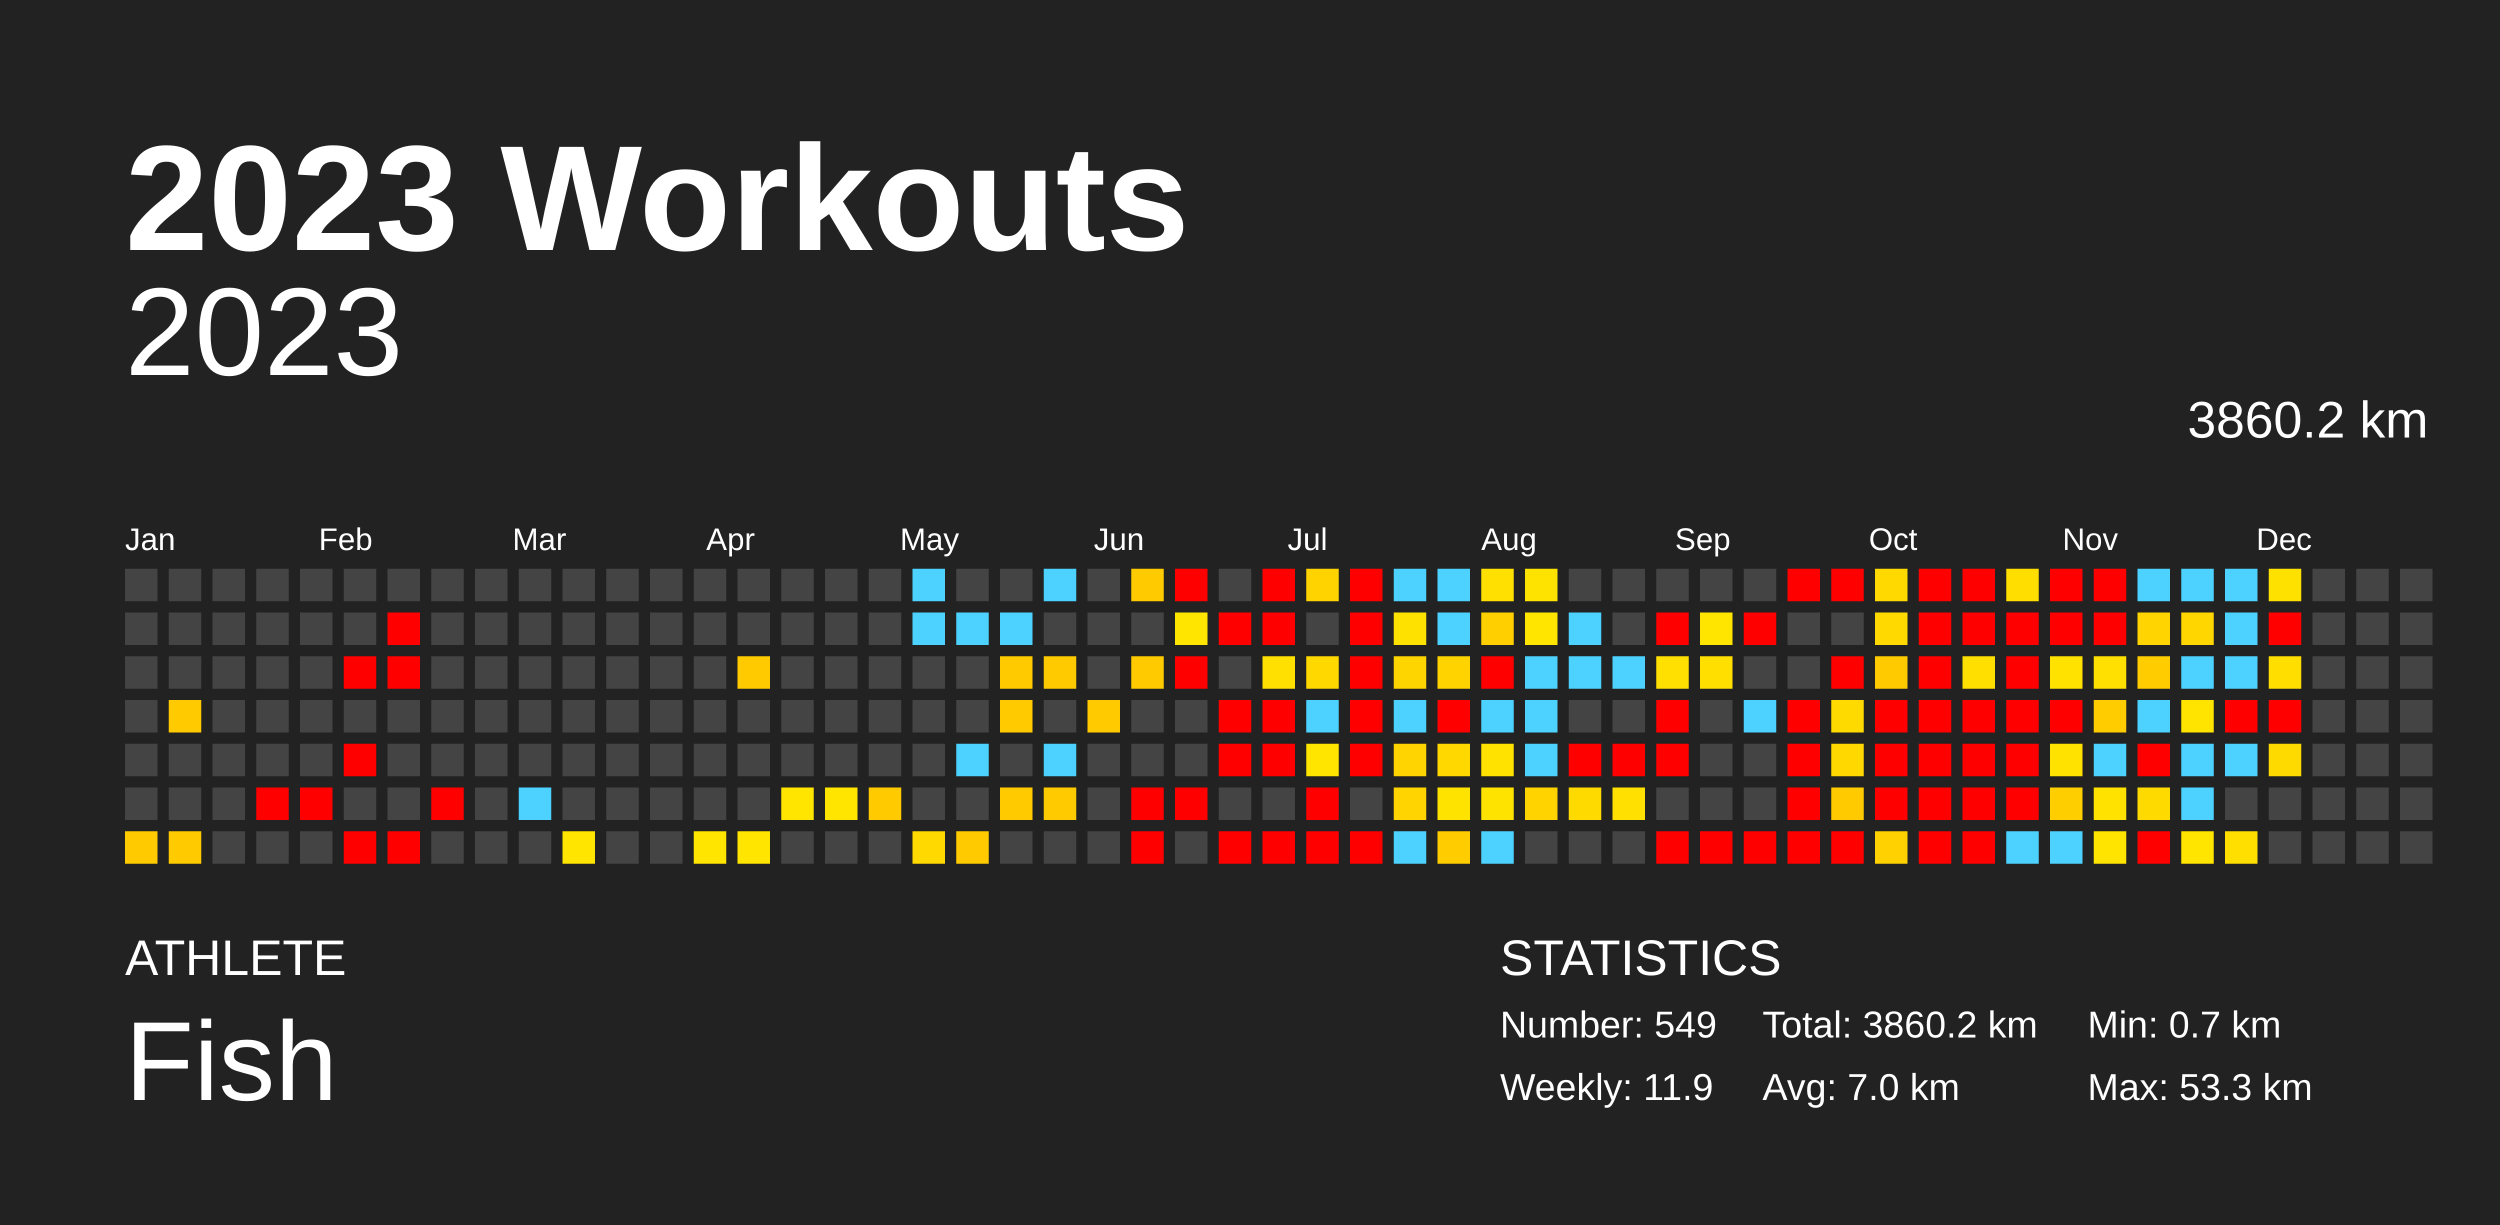
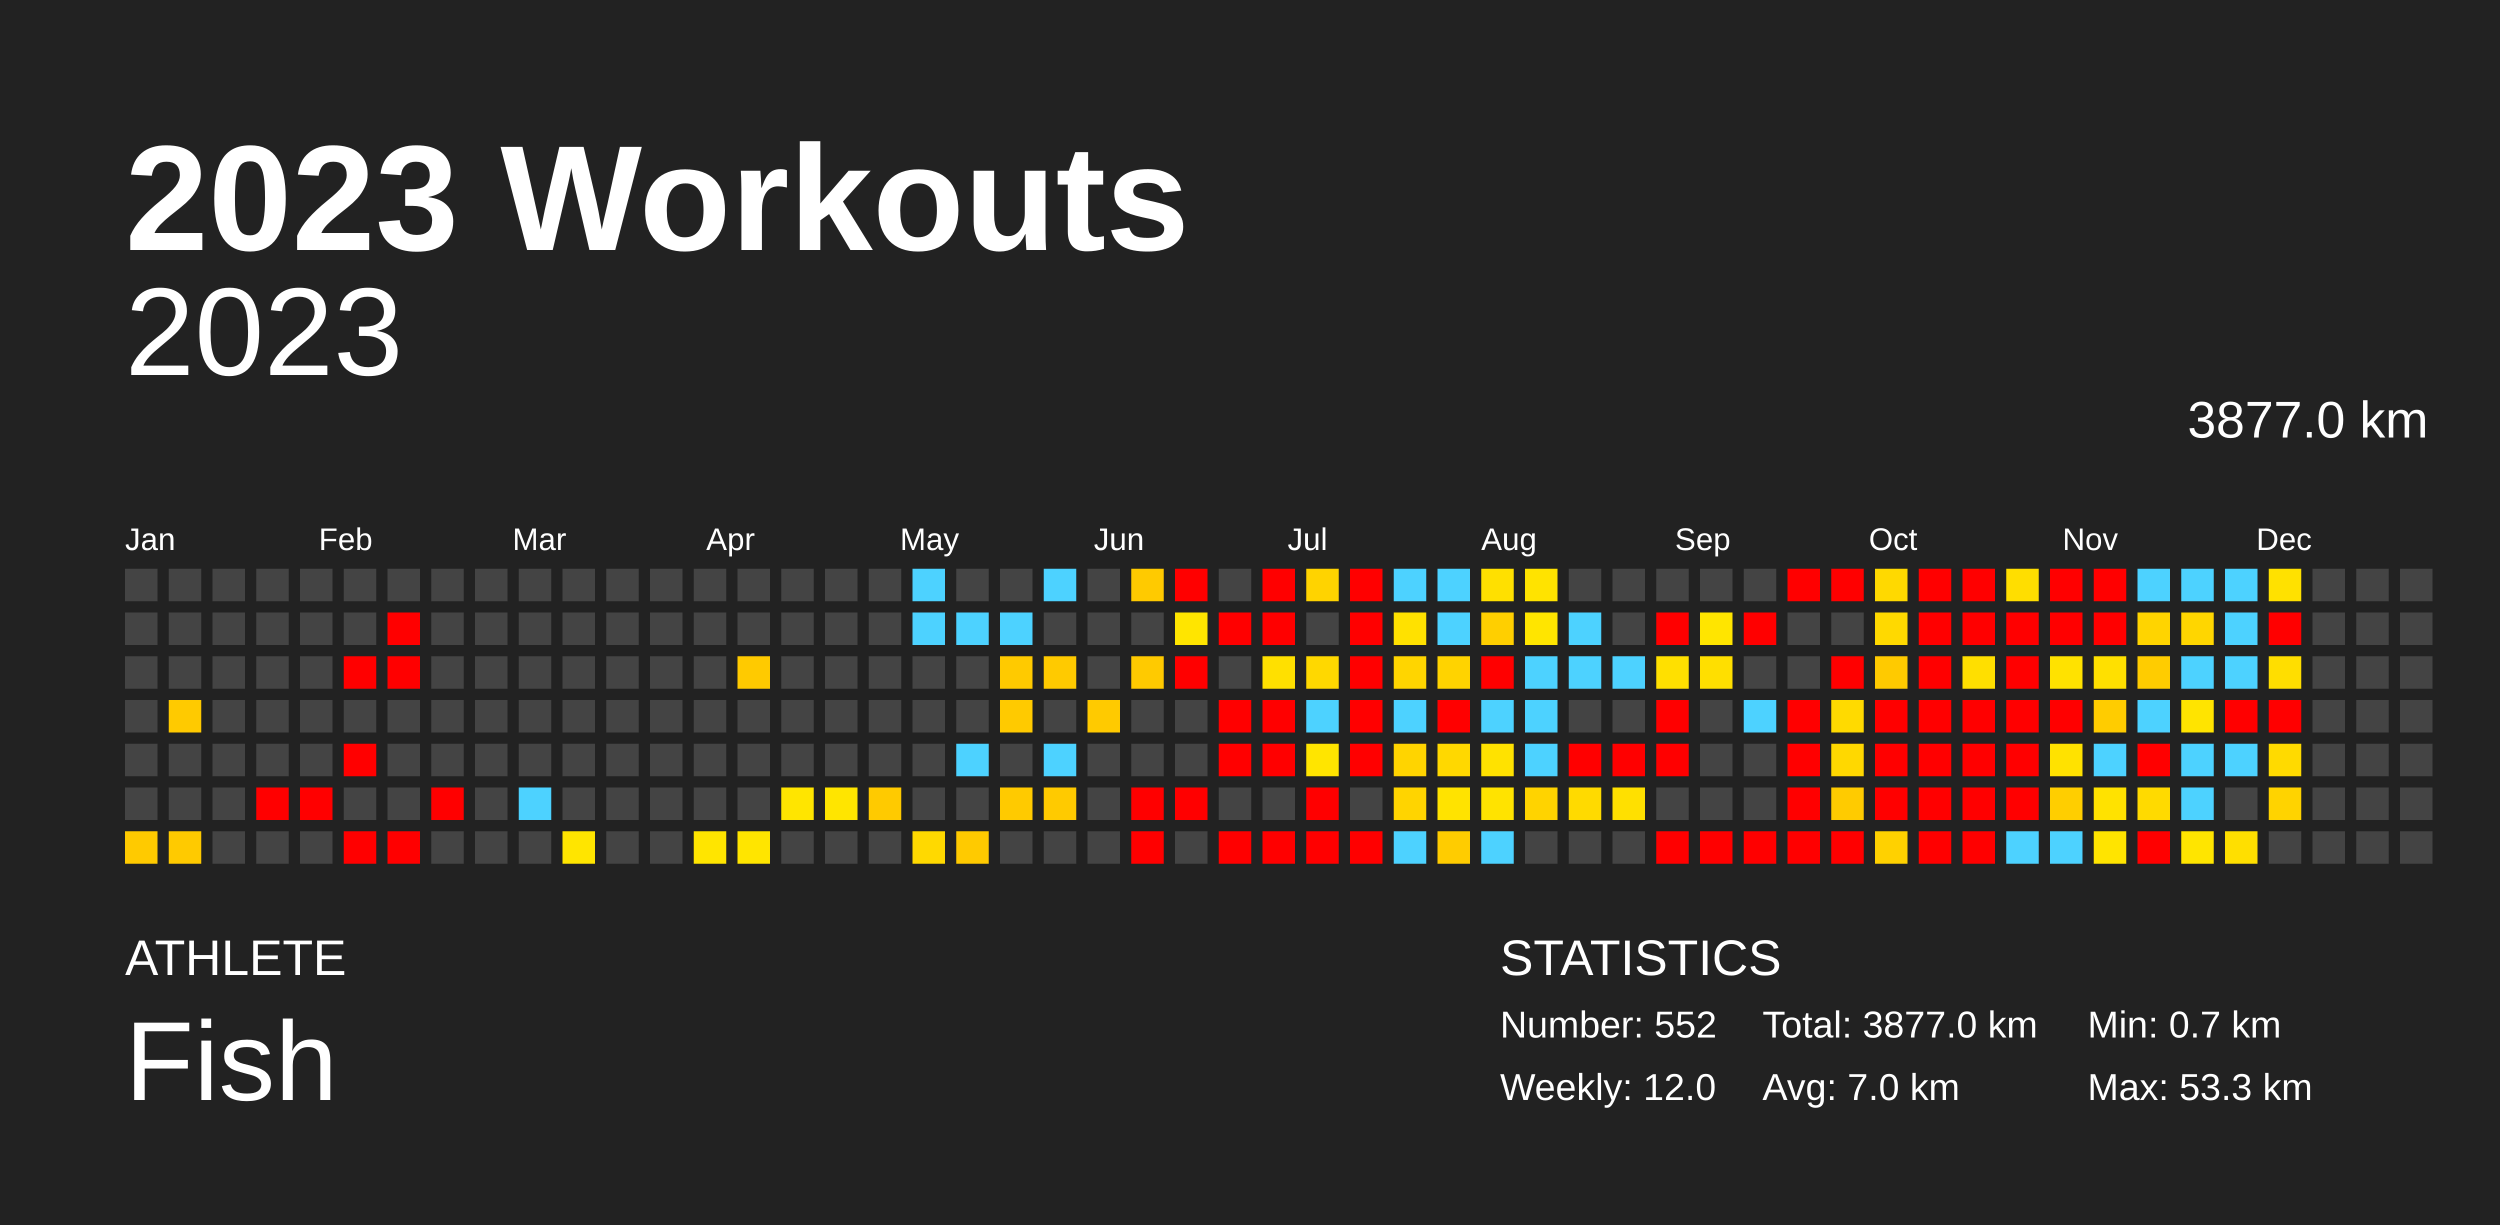
<svg xmlns="http://www.w3.org/2000/svg" baseProfile="full" height="98mm" version="1.1" viewBox="0,0,200,98" width="200mm">
  <defs />
  <rect fill="#222222" height="98" width="200" x="0" y="0" />
  <text fill="#FFFFFF" style="font-size:12px; font-family:Arial; font-weight:bold;" x="10" y="20">2023 Workouts</text>
  <text fill="#FFFFFF" style="font-size:4px; font-family:Arial" x="10" y="78">ATHLETE</text>
  <text fill="#FFFFFF" style="font-size:9px; font-family:Arial" x="10" y="88">Fish</text>
  <text fill="#FFFFFF" style="font-size:4px; font-family:Arial" x="120" y="78">STATISTICS</text>
-   <text fill="#FFFFFF" style="font-size:3px; font-family:Arial" x="120" y="83">Number: 549</text>
-   <text fill="#FFFFFF" style="font-size:3px; font-family:Arial" x="120" y="88">Weekly: 11.9</text>
-   <text fill="#FFFFFF" style="font-size:3px; font-family:Arial" x="141" y="83">Total: 3860.2 km</text>
+   <text fill="#FFFFFF" style="font-size:3px; font-family:Arial" x="120" y="83">Number: 552</text>
+   <text fill="#FFFFFF" style="font-size:3px; font-family:Arial" x="120" y="88">Weekly: 12.0</text>
+   <text fill="#FFFFFF" style="font-size:3px; font-family:Arial" x="141" y="83">Total: 3877.0 km</text>
  <text fill="#FFFFFF" style="font-size:3px; font-family:Arial" x="141" y="88">Avg: 7.0 km</text>
  <text fill="#FFFFFF" style="font-size:3px; font-family:Arial" x="167" y="83">Min: 0.7 km</text>
  <text fill="#FFFFFF" style="font-size:3px; font-family:Arial" x="167" y="88">Max: 53.3 km</text>
  <text alignment-baseline="hanging" fill="#FFFFFF" style="font-size:10.0px; font-family:Arial;" x="10" y="30">2023</text>
-   <text alignment-baseline="hanging" fill="#FFFFFF" style="font-size:4.125px; font-family:Arial;" x="175" y="35">3860.2 km</text>
+   <text alignment-baseline="hanging" fill="#FFFFFF" style="font-size:4.125px; font-family:Arial;" x="175" y="35">3877.0 km</text>
  <text fill="#FFFFFF" style="font-size:2.5px; font-family:Arial" x="10.0" y="44">Jan</text>
  <text fill="#FFFFFF" style="font-size:2.5px; font-family:Arial" x="25.5" y="44">Feb</text>
  <text fill="#FFFFFF" style="font-size:2.5px; font-family:Arial" x="41.0" y="44">Mar</text>
  <text fill="#FFFFFF" style="font-size:2.5px; font-family:Arial" x="56.5" y="44">Apr</text>
  <text fill="#FFFFFF" style="font-size:2.5px; font-family:Arial" x="72.0" y="44">May</text>
  <text fill="#FFFFFF" style="font-size:2.5px; font-family:Arial" x="87.5" y="44">Jun</text>
  <text fill="#FFFFFF" style="font-size:2.5px; font-family:Arial" x="103.0" y="44">Jul</text>
  <text fill="#FFFFFF" style="font-size:2.5px; font-family:Arial" x="118.5" y="44">Aug</text>
  <text fill="#FFFFFF" style="font-size:2.5px; font-family:Arial" x="134.0" y="44">Sep</text>
  <text fill="#FFFFFF" style="font-size:2.5px; font-family:Arial" x="149.5" y="44">Oct</text>
  <text fill="#FFFFFF" style="font-size:2.5px; font-family:Arial" x="165.0" y="44">Nov</text>
  <text fill="#FFFFFF" style="font-size:2.5px; font-family:Arial" x="180.5" y="44">Dec</text>
  <rect fill="#444444" height="2.6" width="2.6" x="10.0" y="45.5" />
  <rect fill="#444444" height="2.6" width="2.6" x="10.0" y="49.0" />
  <rect fill="#444444" height="2.6" width="2.6" x="10.0" y="52.5" />
  <rect fill="#444444" height="2.6" width="2.6" x="10.0" y="56.0" />
  <rect fill="#444444" height="2.6" width="2.6" x="10.0" y="59.5" />
  <rect fill="#444444" height="2.6" width="2.6" x="10.0" y="63.0" />
  <rect fill="#ffca00" height="2.6" width="2.6" x="10.0" y="66.5" />
  <rect fill="#444444" height="2.6" width="2.6" x="13.5" y="45.5" />
  <rect fill="#444444" height="2.6" width="2.6" x="13.5" y="49.0" />
  <rect fill="#444444" height="2.6" width="2.6" x="13.5" y="52.5" />
  <rect fill="#ffca00" height="2.6" width="2.6" x="13.5" y="56.0" />
  <rect fill="#444444" height="2.6" width="2.6" x="13.5" y="59.5" />
  <rect fill="#444444" height="2.6" width="2.6" x="13.5" y="63.0" />
  <rect fill="#ffca00" height="2.6" width="2.6" x="13.5" y="66.5" />
  <rect fill="#444444" height="2.6" width="2.6" x="17.0" y="45.5" />
  <rect fill="#444444" height="2.6" width="2.6" x="17.0" y="49.0" />
  <rect fill="#444444" height="2.6" width="2.6" x="17.0" y="52.5" />
  <rect fill="#444444" height="2.6" width="2.6" x="17.0" y="56.0" />
  <rect fill="#444444" height="2.6" width="2.6" x="17.0" y="59.5" />
  <rect fill="#444444" height="2.6" width="2.6" x="17.0" y="63.0" />
  <rect fill="#444444" height="2.6" width="2.6" x="17.0" y="66.5" />
  <rect fill="#444444" height="2.6" width="2.6" x="20.5" y="45.5" />
  <rect fill="#444444" height="2.6" width="2.6" x="20.5" y="49.0" />
  <rect fill="#444444" height="2.6" width="2.6" x="20.5" y="52.5" />
  <rect fill="#444444" height="2.6" width="2.6" x="20.5" y="56.0" />
  <rect fill="#444444" height="2.6" width="2.6" x="20.5" y="59.5" />
  <rect fill="red" height="2.6" width="2.6" x="20.5" y="63.0" />
  <rect fill="#444444" height="2.6" width="2.6" x="20.5" y="66.5" />
  <rect fill="#444444" height="2.6" width="2.6" x="24.0" y="45.5" />
  <rect fill="#444444" height="2.6" width="2.6" x="24.0" y="49.0" />
  <rect fill="#444444" height="2.6" width="2.6" x="24.0" y="52.5" />
  <rect fill="#444444" height="2.6" width="2.6" x="24.0" y="56.0" />
  <rect fill="#444444" height="2.6" width="2.6" x="24.0" y="59.5" />
  <rect fill="red" height="2.6" width="2.6" x="24.0" y="63.0" />
  <rect fill="#444444" height="2.6" width="2.6" x="24.0" y="66.5" />
  <rect fill="#444444" height="2.6" width="2.6" x="27.5" y="45.5" />
  <rect fill="#444444" height="2.6" width="2.6" x="27.5" y="49.0" />
  <rect fill="red" height="2.6" width="2.6" x="27.5" y="52.5" />
  <rect fill="#444444" height="2.6" width="2.6" x="27.5" y="56.0" />
  <rect fill="red" height="2.6" width="2.6" x="27.5" y="59.5" />
  <rect fill="#444444" height="2.6" width="2.6" x="27.5" y="63.0" />
  <rect fill="red" height="2.6" width="2.6" x="27.5" y="66.5" />
  <rect fill="#444444" height="2.6" width="2.6" x="31.0" y="45.5" />
  <rect fill="red" height="2.6" width="2.6" x="31.0" y="49.0" />
  <rect fill="red" height="2.6" width="2.6" x="31.0" y="52.5" />
  <rect fill="#444444" height="2.6" width="2.6" x="31.0" y="56.0" />
  <rect fill="#444444" height="2.6" width="2.6" x="31.0" y="59.5" />
  <rect fill="#444444" height="2.6" width="2.6" x="31.0" y="63.0" />
  <rect fill="red" height="2.6" width="2.6" x="31.0" y="66.5" />
  <rect fill="#444444" height="2.6" width="2.6" x="34.5" y="45.5" />
  <rect fill="#444444" height="2.6" width="2.6" x="34.5" y="49.0" />
  <rect fill="#444444" height="2.6" width="2.6" x="34.5" y="52.5" />
  <rect fill="#444444" height="2.6" width="2.6" x="34.5" y="56.0" />
  <rect fill="#444444" height="2.6" width="2.6" x="34.5" y="59.5" />
  <rect fill="red" height="2.6" width="2.6" x="34.5" y="63.0" />
  <rect fill="#444444" height="2.6" width="2.6" x="34.5" y="66.5" />
  <rect fill="#444444" height="2.6" width="2.6" x="38.0" y="45.5" />
  <rect fill="#444444" height="2.6" width="2.6" x="38.0" y="49.0" />
  <rect fill="#444444" height="2.6" width="2.6" x="38.0" y="52.5" />
  <rect fill="#444444" height="2.6" width="2.6" x="38.0" y="56.0" />
  <rect fill="#444444" height="2.6" width="2.6" x="38.0" y="59.5" />
  <rect fill="#444444" height="2.6" width="2.6" x="38.0" y="63.0" />
  <rect fill="#444444" height="2.6" width="2.6" x="38.0" y="66.5" />
  <rect fill="#444444" height="2.6" width="2.6" x="41.5" y="45.5" />
  <rect fill="#444444" height="2.6" width="2.6" x="41.5" y="49.0" />
  <rect fill="#444444" height="2.6" width="2.6" x="41.5" y="52.5" />
  <rect fill="#444444" height="2.6" width="2.6" x="41.5" y="56.0" />
  <rect fill="#444444" height="2.6" width="2.6" x="41.5" y="59.5" />
  <rect fill="#4dd2ff" height="2.6" width="2.6" x="41.5" y="63.0" />
  <rect fill="#444444" height="2.6" width="2.6" x="41.5" y="66.5" />
  <rect fill="#444444" height="2.6" width="2.6" x="45.0" y="45.5" />
  <rect fill="#444444" height="2.6" width="2.6" x="45.0" y="49.0" />
  <rect fill="#444444" height="2.6" width="2.6" x="45.0" y="52.5" />
  <rect fill="#444444" height="2.6" width="2.6" x="45.0" y="56.0" />
  <rect fill="#444444" height="2.6" width="2.6" x="45.0" y="59.5" />
  <rect fill="#444444" height="2.6" width="2.6" x="45.0" y="63.0" />
  <rect fill="#ffe500" height="2.6" width="2.6" x="45.0" y="66.5" />
  <rect fill="#444444" height="2.6" width="2.6" x="48.5" y="45.5" />
  <rect fill="#444444" height="2.6" width="2.6" x="48.5" y="49.0" />
  <rect fill="#444444" height="2.6" width="2.6" x="48.5" y="52.5" />
  <rect fill="#444444" height="2.6" width="2.6" x="48.5" y="56.0" />
  <rect fill="#444444" height="2.6" width="2.6" x="48.5" y="59.5" />
  <rect fill="#444444" height="2.6" width="2.6" x="48.5" y="63.0" />
  <rect fill="#444444" height="2.6" width="2.6" x="48.5" y="66.5" />
  <rect fill="#444444" height="2.6" width="2.6" x="52.0" y="45.5" />
  <rect fill="#444444" height="2.6" width="2.6" x="52.0" y="49.0" />
  <rect fill="#444444" height="2.6" width="2.6" x="52.0" y="52.5" />
  <rect fill="#444444" height="2.6" width="2.6" x="52.0" y="56.0" />
  <rect fill="#444444" height="2.6" width="2.6" x="52.0" y="59.5" />
  <rect fill="#444444" height="2.6" width="2.6" x="52.0" y="63.0" />
  <rect fill="#444444" height="2.6" width="2.6" x="52.0" y="66.5" />
  <rect fill="#444444" height="2.6" width="2.6" x="55.5" y="45.5" />
  <rect fill="#444444" height="2.6" width="2.6" x="55.5" y="49.0" />
  <rect fill="#444444" height="2.6" width="2.6" x="55.5" y="52.5" />
  <rect fill="#444444" height="2.6" width="2.6" x="55.5" y="56.0" />
  <rect fill="#444444" height="2.6" width="2.6" x="55.5" y="59.5" />
  <rect fill="#444444" height="2.6" width="2.6" x="55.5" y="63.0" />
  <rect fill="#ffe500" height="2.6" width="2.6" x="55.5" y="66.5" />
  <rect fill="#444444" height="2.6" width="2.6" x="59.0" y="45.5" />
  <rect fill="#444444" height="2.6" width="2.6" x="59.0" y="49.0" />
  <rect fill="#ffca00" height="2.6" width="2.6" x="59.0" y="52.5" />
  <rect fill="#444444" height="2.6" width="2.6" x="59.0" y="56.0" />
  <rect fill="#444444" height="2.6" width="2.6" x="59.0" y="59.5" />
  <rect fill="#444444" height="2.6" width="2.6" x="59.0" y="63.0" />
  <rect fill="#ffe500" height="2.6" width="2.6" x="59.0" y="66.5" />
  <rect fill="#444444" height="2.6" width="2.6" x="62.5" y="45.5" />
  <rect fill="#444444" height="2.6" width="2.6" x="62.5" y="49.0" />
  <rect fill="#444444" height="2.6" width="2.6" x="62.5" y="52.5" />
  <rect fill="#444444" height="2.6" width="2.6" x="62.5" y="56.0" />
  <rect fill="#444444" height="2.6" width="2.6" x="62.5" y="59.5" />
  <rect fill="#ffe500" height="2.6" width="2.6" x="62.5" y="63.0" />
  <rect fill="#444444" height="2.6" width="2.6" x="62.5" y="66.5" />
  <rect fill="#444444" height="2.6" width="2.6" x="66.0" y="45.5" />
  <rect fill="#444444" height="2.6" width="2.6" x="66.0" y="49.0" />
  <rect fill="#444444" height="2.6" width="2.6" x="66.0" y="52.5" />
  <rect fill="#444444" height="2.6" width="2.6" x="66.0" y="56.0" />
  <rect fill="#444444" height="2.6" width="2.6" x="66.0" y="59.5" />
  <rect fill="#ffe500" height="2.6" width="2.6" x="66.0" y="63.0" />
  <rect fill="#444444" height="2.6" width="2.6" x="66.0" y="66.5" />
  <rect fill="#444444" height="2.6" width="2.6" x="69.5" y="45.5" />
  <rect fill="#444444" height="2.6" width="2.6" x="69.5" y="49.0" />
  <rect fill="#444444" height="2.6" width="2.6" x="69.5" y="52.5" />
  <rect fill="#444444" height="2.6" width="2.6" x="69.5" y="56.0" />
  <rect fill="#444444" height="2.6" width="2.6" x="69.5" y="59.5" />
  <rect fill="#ffca00" height="2.6" width="2.6" x="69.5" y="63.0" />
  <rect fill="#444444" height="2.6" width="2.6" x="69.5" y="66.5" />
  <rect fill="#4dd2ff" height="2.6" width="2.6" x="73.0" y="45.5" />
  <rect fill="#4dd2ff" height="2.6" width="2.6" x="73.0" y="49.0" />
  <rect fill="#444444" height="2.6" width="2.6" x="73.0" y="52.5" />
  <rect fill="#444444" height="2.6" width="2.6" x="73.0" y="56.0" />
  <rect fill="#444444" height="2.6" width="2.6" x="73.0" y="59.5" />
  <rect fill="#444444" height="2.6" width="2.6" x="73.0" y="63.0" />
  <rect fill="#ffd900" height="2.6" width="2.6" x="73.0" y="66.5" />
  <rect fill="#444444" height="2.6" width="2.6" x="76.5" y="45.5" />
  <rect fill="#4dd2ff" height="2.6" width="2.6" x="76.5" y="49.0" />
  <rect fill="#444444" height="2.6" width="2.6" x="76.5" y="52.5" />
  <rect fill="#444444" height="2.6" width="2.6" x="76.5" y="56.0" />
  <rect fill="#4dd2ff" height="2.6" width="2.6" x="76.5" y="59.5" />
  <rect fill="#444444" height="2.6" width="2.6" x="76.5" y="63.0" />
  <rect fill="#ffca00" height="2.6" width="2.6" x="76.5" y="66.5" />
  <rect fill="#444444" height="2.6" width="2.6" x="80.0" y="45.5" />
  <rect fill="#4dd2ff" height="2.6" width="2.6" x="80.0" y="49.0" />
  <rect fill="#ffca00" height="2.6" width="2.6" x="80.0" y="52.5" />
  <rect fill="#ffca00" height="2.6" width="2.6" x="80.0" y="56.0" />
  <rect fill="#444444" height="2.6" width="2.6" x="80.0" y="59.5" />
  <rect fill="#ffca00" height="2.6" width="2.6" x="80.0" y="63.0" />
  <rect fill="#444444" height="2.6" width="2.6" x="80.0" y="66.5" />
  <rect fill="#4dd2ff" height="2.6" width="2.6" x="83.5" y="45.5" />
  <rect fill="#444444" height="2.6" width="2.6" x="83.5" y="49.0" />
  <rect fill="#ffca00" height="2.6" width="2.6" x="83.5" y="52.5" />
  <rect fill="#444444" height="2.6" width="2.6" x="83.5" y="56.0" />
  <rect fill="#4dd2ff" height="2.6" width="2.6" x="83.5" y="59.5" />
  <rect fill="#ffca00" height="2.6" width="2.6" x="83.5" y="63.0" />
  <rect fill="#444444" height="2.6" width="2.6" x="83.5" y="66.5" />
  <rect fill="#444444" height="2.6" width="2.6" x="87.0" y="45.5" />
  <rect fill="#444444" height="2.6" width="2.6" x="87.0" y="49.0" />
  <rect fill="#444444" height="2.6" width="2.6" x="87.0" y="52.5" />
  <rect fill="#ffca00" height="2.6" width="2.6" x="87.0" y="56.0" />
  <rect fill="#444444" height="2.6" width="2.6" x="87.0" y="59.5" />
  <rect fill="#444444" height="2.6" width="2.6" x="87.0" y="63.0" />
  <rect fill="#444444" height="2.6" width="2.6" x="87.0" y="66.5" />
  <rect fill="#ffca00" height="2.6" width="2.6" x="90.5" y="45.5" />
  <rect fill="#444444" height="2.6" width="2.6" x="90.5" y="49.0" />
  <rect fill="#ffca00" height="2.6" width="2.6" x="90.5" y="52.5" />
  <rect fill="#444444" height="2.6" width="2.6" x="90.5" y="56.0" />
  <rect fill="#444444" height="2.6" width="2.6" x="90.5" y="59.5" />
  <rect fill="red" height="2.6" width="2.6" x="90.5" y="63.0" />
  <rect fill="red" height="2.6" width="2.6" x="90.5" y="66.5" />
  <rect fill="red" height="2.6" width="2.6" x="94.0" y="45.5" />
  <rect fill="#ffe500" height="2.6" width="2.6" x="94.0" y="49.0" />
  <rect fill="red" height="2.6" width="2.6" x="94.0" y="52.5" />
  <rect fill="#444444" height="2.6" width="2.6" x="94.0" y="56.0" />
  <rect fill="#444444" height="2.6" width="2.6" x="94.0" y="59.5" />
  <rect fill="red" height="2.6" width="2.6" x="94.0" y="63.0" />
  <rect fill="#444444" height="2.6" width="2.6" x="94.0" y="66.5" />
  <rect fill="#444444" height="2.6" width="2.6" x="97.5" y="45.5" />
  <rect fill="red" height="2.6" width="2.6" x="97.5" y="49.0" />
  <rect fill="#444444" height="2.6" width="2.6" x="97.5" y="52.5" />
  <rect fill="red" height="2.6" width="2.6" x="97.5" y="56.0" />
  <rect fill="red" height="2.6" width="2.6" x="97.5" y="59.5" />
  <rect fill="#444444" height="2.6" width="2.6" x="97.5" y="63.0" />
  <rect fill="red" height="2.6" width="2.6" x="97.5" y="66.5" />
  <rect fill="red" height="2.6" width="2.6" x="101.0" y="45.5" />
  <rect fill="red" height="2.6" width="2.6" x="101.0" y="49.0" />
  <rect fill="#ffe000" height="2.6" width="2.6" x="101.0" y="52.5" />
  <rect fill="red" height="2.6" width="2.6" x="101.0" y="56.0" />
  <rect fill="red" height="2.6" width="2.6" x="101.0" y="59.5" />
  <rect fill="#444444" height="2.6" width="2.6" x="101.0" y="63.0" />
  <rect fill="red" height="2.6" width="2.6" x="101.0" y="66.5" />
  <rect fill="#ffd300" height="2.6" width="2.6" x="104.5" y="45.5" />
  <rect fill="#444444" height="2.6" width="2.6" x="104.5" y="49.0" />
  <rect fill="#ffd800" height="2.6" width="2.6" x="104.5" y="52.5" />
  <rect fill="#4dd2ff" height="2.6" width="2.6" x="104.5" y="56.0" />
  <rect fill="#ffe500" height="2.6" width="2.6" x="104.5" y="59.5" />
  <rect fill="red" height="2.6" width="2.6" x="104.5" y="63.0" />
  <rect fill="red" height="2.6" width="2.6" x="104.5" y="66.5" />
  <rect fill="red" height="2.6" width="2.6" x="108.0" y="45.5" />
  <rect fill="red" height="2.6" width="2.6" x="108.0" y="49.0" />
  <rect fill="red" height="2.6" width="2.6" x="108.0" y="52.5" />
  <rect fill="red" height="2.6" width="2.6" x="108.0" y="56.0" />
  <rect fill="red" height="2.6" width="2.6" x="108.0" y="59.5" />
  <rect fill="#444444" height="2.6" width="2.6" x="108.0" y="63.0" />
  <rect fill="red" height="2.6" width="2.6" x="108.0" y="66.5" />
  <rect fill="#4dd2ff" height="2.6" width="2.6" x="111.5" y="45.5" />
  <rect fill="#ffe100" height="2.6" width="2.6" x="111.5" y="49.0" />
  <rect fill="#ffd500" height="2.6" width="2.6" x="111.5" y="52.5" />
  <rect fill="#4dd2ff" height="2.6" width="2.6" x="111.5" y="56.0" />
  <rect fill="#ffd400" height="2.6" width="2.6" x="111.5" y="59.5" />
  <rect fill="#ffd400" height="2.6" width="2.6" x="111.5" y="63.0" />
  <rect fill="#4dd2ff" height="2.6" width="2.6" x="111.5" y="66.5" />
  <rect fill="#4dd2ff" height="2.6" width="2.6" x="115.0" y="45.5" />
  <rect fill="#4dd2ff" height="2.6" width="2.6" x="115.0" y="49.0" />
  <rect fill="#ffd300" height="2.6" width="2.6" x="115.0" y="52.5" />
  <rect fill="red" height="2.6" width="2.6" x="115.0" y="56.0" />
  <rect fill="#ffd800" height="2.6" width="2.6" x="115.0" y="59.5" />
  <rect fill="#ffe300" height="2.6" width="2.6" x="115.0" y="63.0" />
  <rect fill="#ffcc00" height="2.6" width="2.6" x="115.0" y="66.5" />
  <rect fill="#ffe000" height="2.6" width="2.6" x="118.5" y="45.5" />
  <rect fill="#ffcf00" height="2.6" width="2.6" x="118.5" y="49.0" />
  <rect fill="red" height="2.6" width="2.6" x="118.5" y="52.5" />
  <rect fill="#4dd2ff" height="2.6" width="2.6" x="118.5" y="56.0" />
  <rect fill="#ffe200" height="2.6" width="2.6" x="118.5" y="59.5" />
  <rect fill="#ffe300" height="2.6" width="2.6" x="118.5" y="63.0" />
  <rect fill="#4dd2ff" height="2.6" width="2.6" x="118.5" y="66.5" />
  <rect fill="#ffe300" height="2.6" width="2.6" x="122.0" y="45.5" />
  <rect fill="#ffe500" height="2.6" width="2.6" x="122.0" y="49.0" />
  <rect fill="#4dd2ff" height="2.6" width="2.6" x="122.0" y="52.5" />
  <rect fill="#4dd2ff" height="2.6" width="2.6" x="122.0" y="56.0" />
  <rect fill="#4dd2ff" height="2.6" width="2.6" x="122.0" y="59.5" />
  <rect fill="#ffd300" height="2.6" width="2.6" x="122.0" y="63.0" />
  <rect fill="#444444" height="2.6" width="2.6" x="122.0" y="66.5" />
  <rect fill="#444444" height="2.6" width="2.6" x="125.5" y="45.5" />
  <rect fill="#4dd2ff" height="2.6" width="2.6" x="125.5" y="49.0" />
  <rect fill="#4dd2ff" height="2.6" width="2.6" x="125.5" y="52.5" />
  <rect fill="#444444" height="2.6" width="2.6" x="125.5" y="56.0" />
  <rect fill="red" height="2.6" width="2.6" x="125.5" y="59.5" />
  <rect fill="#ffda00" height="2.6" width="2.6" x="125.5" y="63.0" />
  <rect fill="#444444" height="2.6" width="2.6" x="125.5" y="66.5" />
  <rect fill="#444444" height="2.6" width="2.6" x="129.0" y="45.5" />
  <rect fill="#444444" height="2.6" width="2.6" x="129.0" y="49.0" />
  <rect fill="#4dd2ff" height="2.6" width="2.6" x="129.0" y="52.5" />
  <rect fill="#444444" height="2.6" width="2.6" x="129.0" y="56.0" />
  <rect fill="red" height="2.6" width="2.6" x="129.0" y="59.5" />
  <rect fill="#ffe000" height="2.6" width="2.6" x="129.0" y="63.0" />
  <rect fill="#444444" height="2.6" width="2.6" x="129.0" y="66.5" />
  <rect fill="#444444" height="2.6" width="2.6" x="132.5" y="45.5" />
  <rect fill="red" height="2.6" width="2.6" x="132.5" y="49.0" />
  <rect fill="#ffe000" height="2.6" width="2.6" x="132.5" y="52.5" />
  <rect fill="red" height="2.6" width="2.6" x="132.5" y="56.0" />
  <rect fill="red" height="2.6" width="2.6" x="132.5" y="59.5" />
  <rect fill="#444444" height="2.6" width="2.6" x="132.5" y="63.0" />
  <rect fill="red" height="2.6" width="2.6" x="132.5" y="66.5" />
  <rect fill="#444444" height="2.6" width="2.6" x="136.0" y="45.5" />
  <rect fill="#ffe500" height="2.6" width="2.6" x="136.0" y="49.0" />
  <rect fill="#ffdf00" height="2.6" width="2.6" x="136.0" y="52.5" />
  <rect fill="#444444" height="2.6" width="2.6" x="136.0" y="56.0" />
  <rect fill="#444444" height="2.6" width="2.6" x="136.0" y="59.5" />
  <rect fill="#444444" height="2.6" width="2.6" x="136.0" y="63.0" />
  <rect fill="red" height="2.6" width="2.6" x="136.0" y="66.5" />
  <rect fill="#444444" height="2.6" width="2.6" x="139.5" y="45.5" />
  <rect fill="red" height="2.6" width="2.6" x="139.5" y="49.0" />
  <rect fill="#444444" height="2.6" width="2.6" x="139.5" y="52.5" />
  <rect fill="#4dd2ff" height="2.6" width="2.6" x="139.5" y="56.0" />
  <rect fill="#444444" height="2.6" width="2.6" x="139.5" y="59.5" />
  <rect fill="#444444" height="2.6" width="2.6" x="139.5" y="63.0" />
  <rect fill="red" height="2.6" width="2.6" x="139.5" y="66.5" />
  <rect fill="red" height="2.6" width="2.6" x="143.0" y="45.5" />
  <rect fill="#444444" height="2.6" width="2.6" x="143.0" y="49.0" />
  <rect fill="#444444" height="2.6" width="2.6" x="143.0" y="52.5" />
  <rect fill="red" height="2.6" width="2.6" x="143.0" y="56.0" />
  <rect fill="red" height="2.6" width="2.6" x="143.0" y="59.5" />
  <rect fill="red" height="2.6" width="2.6" x="143.0" y="63.0" />
  <rect fill="red" height="2.6" width="2.6" x="143.0" y="66.5" />
  <rect fill="red" height="2.6" width="2.6" x="146.5" y="45.5" />
  <rect fill="#444444" height="2.6" width="2.6" x="146.5" y="49.0" />
  <rect fill="red" height="2.6" width="2.6" x="146.5" y="52.5" />
  <rect fill="#ffda00" height="2.6" width="2.6" x="146.5" y="56.0" />
  <rect fill="#ffd800" height="2.6" width="2.6" x="146.5" y="59.5" />
  <rect fill="#ffcb00" height="2.6" width="2.6" x="146.5" y="63.0" />
  <rect fill="red" height="2.6" width="2.6" x="146.5" y="66.5" />
  <rect fill="#ffd900" height="2.6" width="2.6" x="150.0" y="45.5" />
  <rect fill="#ffd900" height="2.6" width="2.6" x="150.0" y="49.0" />
  <rect fill="#ffca00" height="2.6" width="2.6" x="150.0" y="52.5" />
  <rect fill="red" height="2.6" width="2.6" x="150.0" y="56.0" />
  <rect fill="red" height="2.6" width="2.6" x="150.0" y="59.5" />
  <rect fill="red" height="2.6" width="2.6" x="150.0" y="63.0" />
  <rect fill="#ffd100" height="2.6" width="2.6" x="150.0" y="66.5" />
  <rect fill="red" height="2.6" width="2.6" x="153.5" y="45.5" />
  <rect fill="red" height="2.6" width="2.6" x="153.5" y="49.0" />
  <rect fill="red" height="2.6" width="2.6" x="153.5" y="52.5" />
  <rect fill="red" height="2.6" width="2.6" x="153.5" y="56.0" />
  <rect fill="red" height="2.6" width="2.6" x="153.5" y="59.5" />
  <rect fill="red" height="2.6" width="2.6" x="153.5" y="63.0" />
  <rect fill="red" height="2.6" width="2.6" x="153.5" y="66.5" />
  <rect fill="red" height="2.6" width="2.6" x="157.0" y="45.5" />
  <rect fill="red" height="2.6" width="2.6" x="157.0" y="49.0" />
  <rect fill="#ffdf00" height="2.6" width="2.6" x="157.0" y="52.5" />
  <rect fill="red" height="2.6" width="2.6" x="157.0" y="56.0" />
  <rect fill="red" height="2.6" width="2.6" x="157.0" y="59.5" />
  <rect fill="red" height="2.6" width="2.6" x="157.0" y="63.0" />
  <rect fill="red" height="2.6" width="2.6" x="157.0" y="66.5" />
  <rect fill="#ffde00" height="2.6" width="2.6" x="160.5" y="45.5" />
  <rect fill="red" height="2.6" width="2.6" x="160.5" y="49.0" />
  <rect fill="red" height="2.6" width="2.6" x="160.5" y="52.5" />
  <rect fill="red" height="2.6" width="2.6" x="160.5" y="56.0" />
  <rect fill="red" height="2.6" width="2.6" x="160.5" y="59.5" />
  <rect fill="red" height="2.6" width="2.6" x="160.5" y="63.0" />
  <rect fill="#4dd2ff" height="2.6" width="2.6" x="160.5" y="66.5" />
  <rect fill="red" height="2.6" width="2.6" x="164.0" y="45.5" />
  <rect fill="red" height="2.6" width="2.6" x="164.0" y="49.0" />
  <rect fill="#ffe200" height="2.6" width="2.6" x="164.0" y="52.5" />
  <rect fill="red" height="2.6" width="2.6" x="164.0" y="56.0" />
  <rect fill="#ffe200" height="2.6" width="2.6" x="164.0" y="59.5" />
  <rect fill="#ffce00" height="2.6" width="2.6" x="164.0" y="63.0" />
  <rect fill="#4dd2ff" height="2.6" width="2.6" x="164.0" y="66.5" />
  <rect fill="red" height="2.6" width="2.6" x="167.5" y="45.5" />
  <rect fill="red" height="2.6" width="2.6" x="167.5" y="49.0" />
  <rect fill="#ffe000" height="2.6" width="2.6" x="167.5" y="52.5" />
  <rect fill="#ffcc00" height="2.6" width="2.6" x="167.5" y="56.0" />
  <rect fill="#4dd2ff" height="2.6" width="2.6" x="167.5" y="59.5" />
  <rect fill="#ffe200" height="2.6" width="2.6" x="167.5" y="63.0" />
  <rect fill="#ffe400" height="2.6" width="2.6" x="167.5" y="66.5" />
  <rect fill="#4dd2ff" height="2.6" width="2.6" x="171.0" y="45.5" />
  <rect fill="#ffd400" height="2.6" width="2.6" x="171.0" y="49.0" />
  <rect fill="#ffcc00" height="2.6" width="2.6" x="171.0" y="52.5" />
  <rect fill="#4dd2ff" height="2.6" width="2.6" x="171.0" y="56.0" />
  <rect fill="red" height="2.6" width="2.6" x="171.0" y="59.5" />
  <rect fill="#ffda00" height="2.6" width="2.6" x="171.0" y="63.0" />
  <rect fill="red" height="2.6" width="2.6" x="171.0" y="66.5" />
  <rect fill="#4dd2ff" height="2.6" width="2.6" x="174.5" y="45.5" />
  <rect fill="#ffd600" height="2.6" width="2.6" x="174.5" y="49.0" />
  <rect fill="#4dd2ff" height="2.6" width="2.6" x="174.5" y="52.5" />
  <rect fill="#ffe400" height="2.6" width="2.6" x="174.5" y="56.0" />
  <rect fill="#4dd2ff" height="2.6" width="2.6" x="174.5" y="59.5" />
  <rect fill="#4dd2ff" height="2.6" width="2.6" x="174.5" y="63.0" />
  <rect fill="#ffe500" height="2.6" width="2.6" x="174.5" y="66.5" />
  <rect fill="#4dd2ff" height="2.6" width="2.6" x="178.0" y="45.5" />
  <rect fill="#4dd2ff" height="2.6" width="2.6" x="178.0" y="49.0" />
  <rect fill="#4dd2ff" height="2.6" width="2.6" x="178.0" y="52.5" />
  <rect fill="red" height="2.6" width="2.6" x="178.0" y="56.0" />
  <rect fill="#4dd2ff" height="2.6" width="2.6" x="178.0" y="59.5" />
  <rect fill="#444444" height="2.6" width="2.6" x="178.0" y="63.0" />
  <rect fill="#ffdf00" height="2.6" width="2.6" x="178.0" y="66.5" />
  <rect fill="#ffe100" height="2.6" width="2.6" x="181.5" y="45.5" />
  <rect fill="red" height="2.6" width="2.6" x="181.5" y="49.0" />
  <rect fill="#ffde00" height="2.6" width="2.6" x="181.5" y="52.5" />
  <rect fill="red" height="2.6" width="2.6" x="181.5" y="56.0" />
  <rect fill="#ffda00" height="2.6" width="2.6" x="181.5" y="59.5" />
-   <rect fill="#444444" height="2.6" width="2.6" x="181.5" y="63.0" />
+   <rect fill="#ffd300" height="2.6" width="2.6" x="181.5" y="63.0" />
  <rect fill="#444444" height="2.6" width="2.6" x="181.5" y="66.5" />
  <rect fill="#444444" height="2.6" width="2.6" x="185.0" y="45.5" />
  <rect fill="#444444" height="2.6" width="2.6" x="185.0" y="49.0" />
  <rect fill="#444444" height="2.6" width="2.6" x="185.0" y="52.5" />
  <rect fill="#444444" height="2.6" width="2.6" x="185.0" y="56.0" />
  <rect fill="#444444" height="2.6" width="2.6" x="185.0" y="59.5" />
  <rect fill="#444444" height="2.6" width="2.6" x="185.0" y="63.0" />
  <rect fill="#444444" height="2.6" width="2.6" x="185.0" y="66.5" />
  <rect fill="#444444" height="2.6" width="2.6" x="188.5" y="45.5" />
  <rect fill="#444444" height="2.6" width="2.6" x="188.5" y="49.0" />
  <rect fill="#444444" height="2.6" width="2.6" x="188.5" y="52.5" />
  <rect fill="#444444" height="2.6" width="2.6" x="188.5" y="56.0" />
  <rect fill="#444444" height="2.6" width="2.6" x="188.5" y="59.5" />
  <rect fill="#444444" height="2.6" width="2.6" x="188.5" y="63.0" />
  <rect fill="#444444" height="2.6" width="2.6" x="188.5" y="66.5" />
  <rect fill="#444444" height="2.6" width="2.6" x="192.0" y="45.5" />
  <rect fill="#444444" height="2.6" width="2.6" x="192.0" y="49.0" />
  <rect fill="#444444" height="2.6" width="2.6" x="192.0" y="52.5" />
  <rect fill="#444444" height="2.6" width="2.6" x="192.0" y="56.0" />
  <rect fill="#444444" height="2.6" width="2.6" x="192.0" y="59.5" />
  <rect fill="#444444" height="2.6" width="2.6" x="192.0" y="63.0" />
  <rect fill="#444444" height="2.6" width="2.6" x="192.0" y="66.5" />
</svg>
